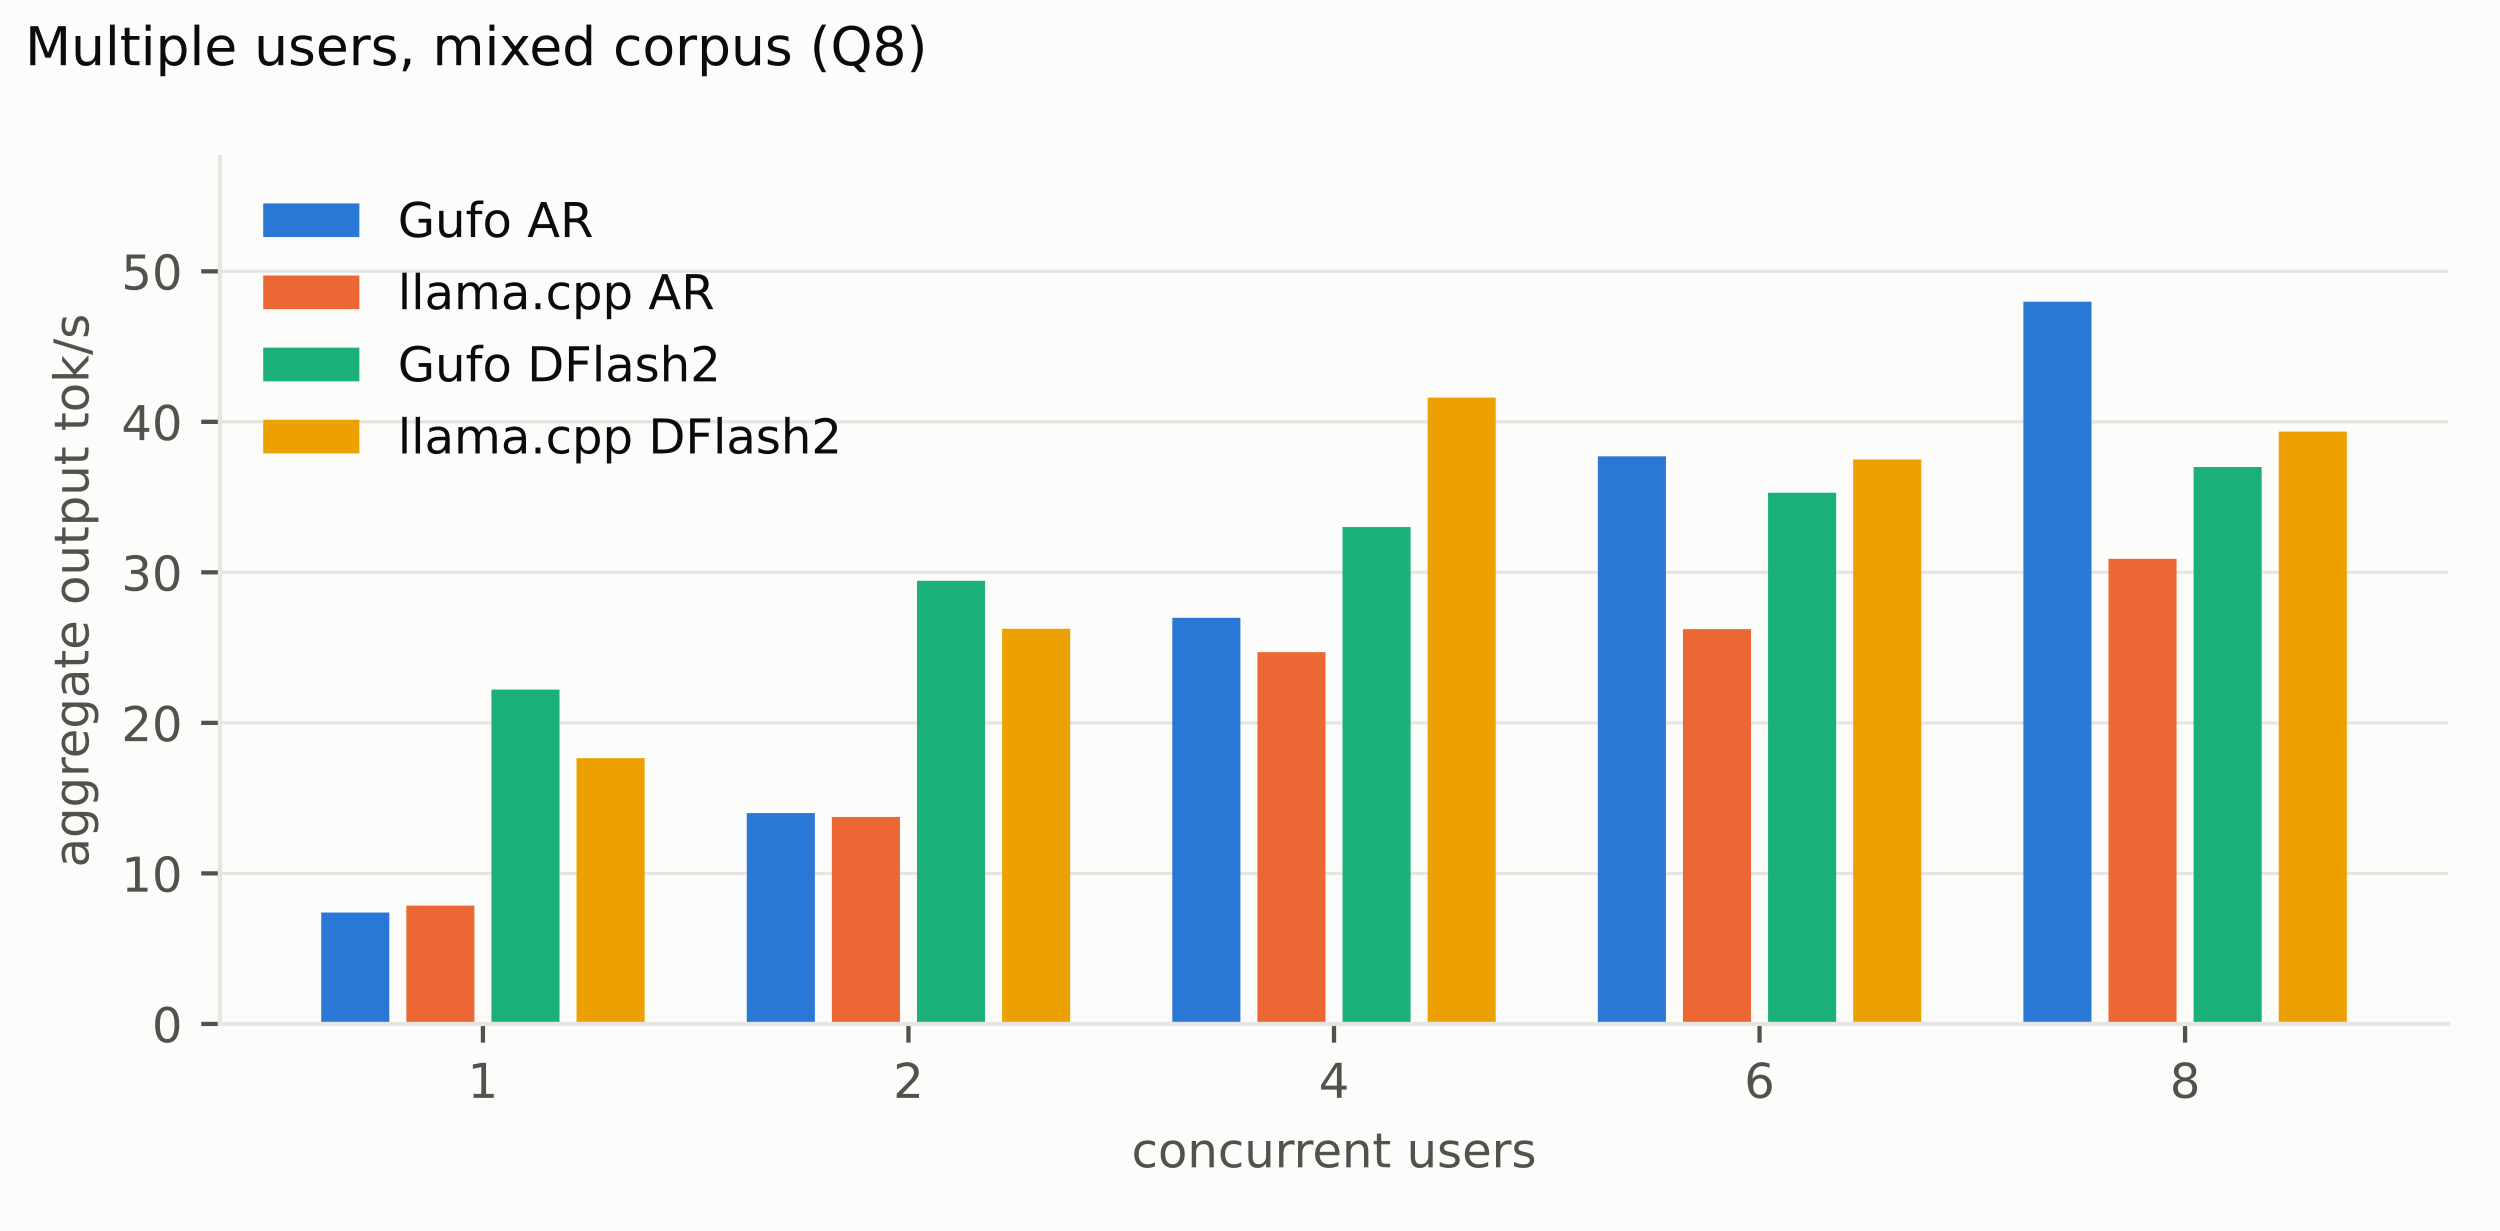
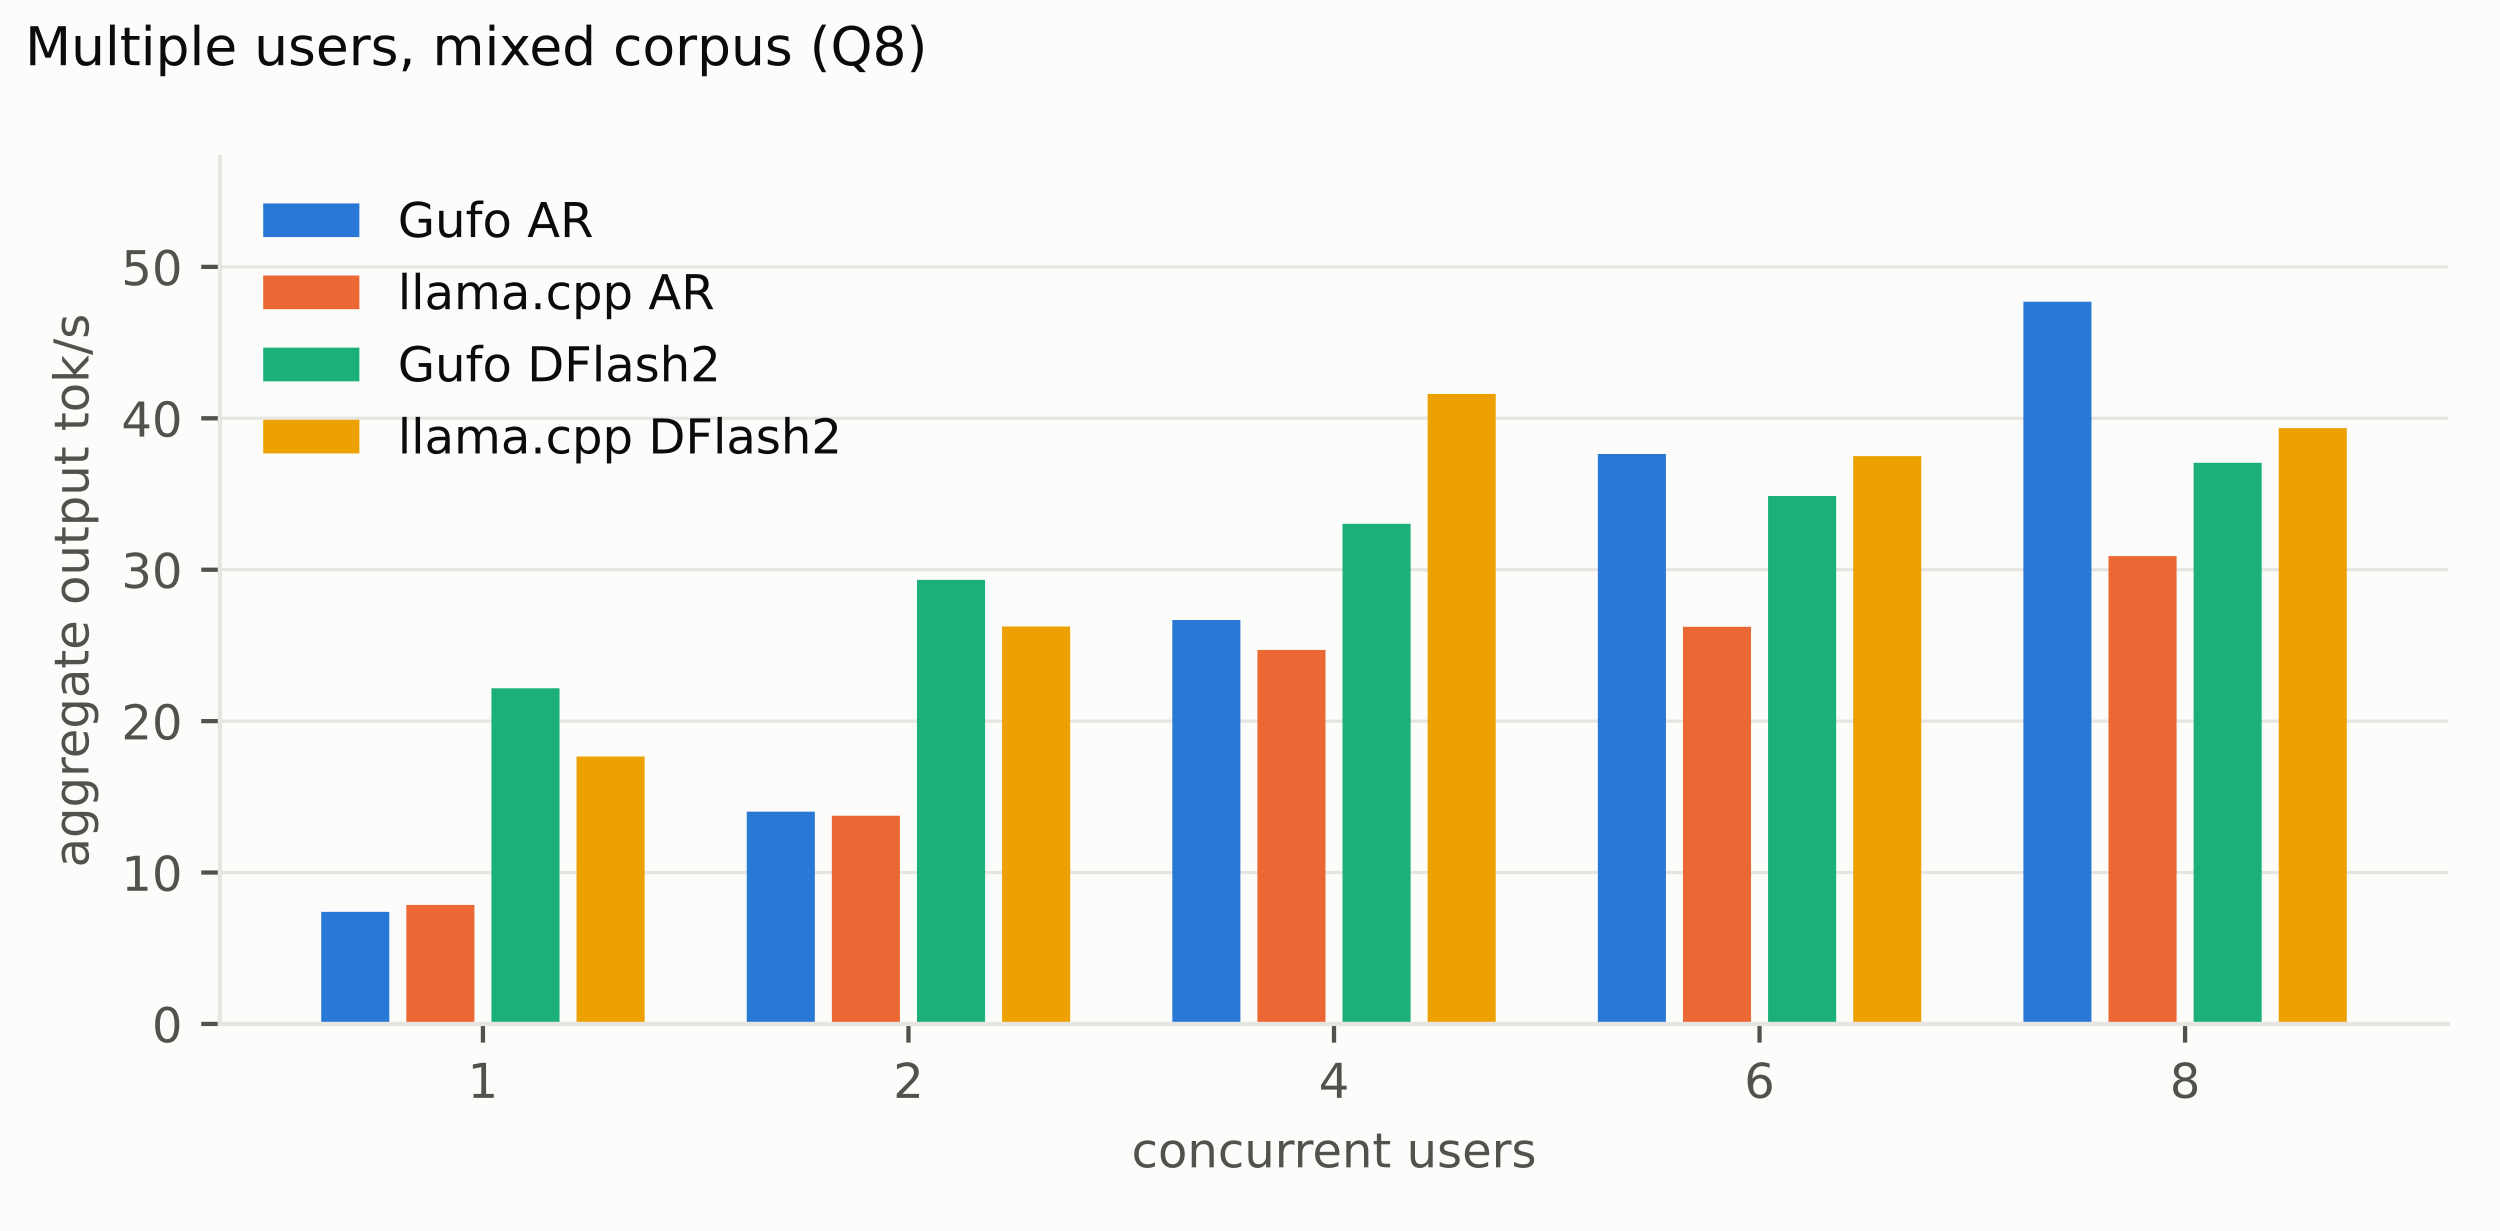
<svg xmlns="http://www.w3.org/2000/svg" xmlns:xlink="http://www.w3.org/1999/xlink" width="468pt" height="230.4pt" viewBox="0 0 468 230.4" version="1.1">
  <defs>
    <style type="text/css">*{stroke-linejoin: round; stroke-linecap: butt}</style>
  </defs>
  <g id="figure_1">
    <g id="patch_1">
      <path d="M 0 230.4  L 468 230.4  L 468 0  L 0 0  z " style="fill: #fcfcfb" />
    </g>
    <g id="axes_1">
      <g id="patch_2">
        <path d="M 41.173 191.68  L 458.28 191.68  L 458.28 29.441  L 41.173 29.441  z " style="fill: #fcfcfb" />
      </g>
      <g id="matplotlib.axis_1">
        <g id="xtick_1">
          <g id="line2d_1">
            <defs>
              <path id="m1ebf051f68" d="M 0 0  L 0 3.5  " style="stroke: #52514e; stroke-width: 0.8" />
            </defs>
            <g>
              <use xlink:href="#m1ebf051f68" x="90.404" y="191.68" style="fill: #52514e; stroke: #52514e; stroke-width: 0.8" />
            </g>
          </g>
          <g id="text_1">
            <text style="font-size: 9px; font-family: 'DejaVu Sans', 'Bitstream Vera Sans', 'Computer Modern Sans Serif', 'Lucida Grande', 'Verdana', 'Geneva', 'Lucid', 'Arial', 'Helvetica', 'Avant Garde', sans-serif; text-anchor: middle; fill: #52514e" x="90.404" y="205.518" transform="rotate(-0 90.40391 205.5179)">1</text>
          </g>
        </g>
        <g id="xtick_2">
          <g id="line2d_2">
            <g>
              <use xlink:href="#m1ebf051f68" x="170.065" y="191.68" style="fill: #52514e; stroke: #52514e; stroke-width: 0.8" />
            </g>
          </g>
          <g id="text_2">
            <text style="font-size: 9px; font-family: 'DejaVu Sans', 'Bitstream Vera Sans', 'Computer Modern Sans Serif', 'Lucida Grande', 'Verdana', 'Geneva', 'Lucid', 'Arial', 'Helvetica', 'Avant Garde', sans-serif; text-anchor: middle; fill: #52514e" x="170.065" y="205.518" transform="rotate(-0 170.0653 205.5179)">2</text>
          </g>
        </g>
        <g id="xtick_3">
          <g id="line2d_3">
            <g>
              <use xlink:href="#m1ebf051f68" x="249.727" y="191.68" style="fill: #52514e; stroke: #52514e; stroke-width: 0.8" />
            </g>
          </g>
          <g id="text_3">
            <text style="font-size: 9px; font-family: 'DejaVu Sans', 'Bitstream Vera Sans', 'Computer Modern Sans Serif', 'Lucida Grande', 'Verdana', 'Geneva', 'Lucid', 'Arial', 'Helvetica', 'Avant Garde', sans-serif; text-anchor: middle; fill: #52514e" x="249.727" y="205.518" transform="rotate(-0 249.7266 205.5179)">4</text>
          </g>
        </g>
        <g id="xtick_4">
          <g id="line2d_4">
            <g>
              <use xlink:href="#m1ebf051f68" x="329.388" y="191.68" style="fill: #52514e; stroke: #52514e; stroke-width: 0.8" />
            </g>
          </g>
          <g id="text_4">
            <text style="font-size: 9px; font-family: 'DejaVu Sans', 'Bitstream Vera Sans', 'Computer Modern Sans Serif', 'Lucida Grande', 'Verdana', 'Geneva', 'Lucid', 'Arial', 'Helvetica', 'Avant Garde', sans-serif; text-anchor: middle; fill: #52514e" x="329.388" y="205.518" transform="rotate(-0 329.3879 205.5179)">6</text>
          </g>
        </g>
        <g id="xtick_5">
          <g id="line2d_5">
            <g>
              <use xlink:href="#m1ebf051f68" x="409.049" y="191.68" style="fill: #52514e; stroke: #52514e; stroke-width: 0.8" />
            </g>
          </g>
          <g id="text_5">
            <text style="font-size: 9px; font-family: 'DejaVu Sans', 'Bitstream Vera Sans', 'Computer Modern Sans Serif', 'Lucida Grande', 'Verdana', 'Geneva', 'Lucid', 'Arial', 'Helvetica', 'Avant Garde', sans-serif; text-anchor: middle; fill: #52514e" x="409.049" y="205.518" transform="rotate(-0 409.0493 205.5179)">8</text>
          </g>
        </g>
        <g id="text_6">
          <text style="font-size: 9px; font-family: 'DejaVu Sans', 'Bitstream Vera Sans', 'Computer Modern Sans Serif', 'Lucida Grande', 'Verdana', 'Geneva', 'Lucid', 'Arial', 'Helvetica', 'Avant Garde', sans-serif; text-anchor: middle; fill: #52514e" x="249.727" y="218.518" transform="rotate(-0 249.7266 218.5179)">concurrent users</text>
        </g>
      </g>
      <g id="matplotlib.axis_2">
        <g id="ytick_1">
          <g id="line2d_6">
            <path d="M 41.173 191.68  L 458.28 191.68  " clip-path="url(#p2d3f1ae1b2)" style="fill: none; stroke: #e6e5e1; stroke-width: 0.6; stroke-linecap: square" />
          </g>
          <g id="line2d_7">
            <defs>
              <path id="m680e5b1e24" d="M 0 0  L -3.5 0  " style="stroke: #52514e; stroke-width: 0.8" />
            </defs>
            <g>
              <use xlink:href="#m680e5b1e24" x="41.173" y="191.68" style="fill: #52514e; stroke: #52514e; stroke-width: 0.8" />
            </g>
          </g>
          <g id="text_7">
            <text style="font-size: 9px; font-family: 'DejaVu Sans', 'Bitstream Vera Sans', 'Computer Modern Sans Serif', 'Lucida Grande', 'Verdana', 'Geneva', 'Lucid', 'Arial', 'Helvetica', 'Avant Garde', sans-serif; text-anchor: end; fill: #52514e" x="34.173" y="195.099" transform="rotate(-0 34.1732 195.0989)">0</text>
          </g>
        </g>
        <g id="ytick_2">
          <g id="line2d_8">
-             <path d="M 41.173 163.502  L 458.28 163.502  " clip-path="url(#p2d3f1ae1b2)" style="fill: none; stroke: #e6e5e1; stroke-width: 0.6; stroke-linecap: square" />
+             <path d="M 41.173 163.336  L 458.28 163.336  " clip-path="url(#p2d3f1ae1b2)" style="fill: none; stroke: #e6e5e1; stroke-width: 0.6; stroke-linecap: square" />
          </g>
          <g id="line2d_9">
            <g>
-               <use xlink:href="#m680e5b1e24" x="41.173" y="163.502" style="fill: #52514e; stroke: #52514e; stroke-width: 0.8" />
+               <use xlink:href="#m680e5b1e24" x="41.173" y="163.336" style="fill: #52514e; stroke: #52514e; stroke-width: 0.8" />
            </g>
          </g>
          <g id="text_8">
-             <text style="font-size: 9px; font-family: 'DejaVu Sans', 'Bitstream Vera Sans', 'Computer Modern Sans Serif', 'Lucida Grande', 'Verdana', 'Geneva', 'Lucid', 'Arial', 'Helvetica', 'Avant Garde', sans-serif; text-anchor: end; fill: #52514e" x="34.173" y="166.921" transform="rotate(-0 34.1732 166.9207)">10</text>
+             <text style="font-size: 9px; font-family: 'DejaVu Sans', 'Bitstream Vera Sans', 'Computer Modern Sans Serif', 'Lucida Grande', 'Verdana', 'Geneva', 'Lucid', 'Arial', 'Helvetica', 'Avant Garde', sans-serif; text-anchor: end; fill: #52514e" x="34.173" y="166.755" transform="rotate(-0 34.1732 166.7553)">10</text>
          </g>
        </g>
        <g id="ytick_3">
          <g id="line2d_10">
-             <path d="M 41.173 135.323  L 458.28 135.323  " clip-path="url(#p2d3f1ae1b2)" style="fill: none; stroke: #e6e5e1; stroke-width: 0.6; stroke-linecap: square" />
+             <path d="M 41.173 134.993  L 458.28 134.993  " clip-path="url(#p2d3f1ae1b2)" style="fill: none; stroke: #e6e5e1; stroke-width: 0.6; stroke-linecap: square" />
          </g>
          <g id="line2d_11">
            <g>
-               <use xlink:href="#m680e5b1e24" x="41.173" y="135.323" style="fill: #52514e; stroke: #52514e; stroke-width: 0.8" />
+               <use xlink:href="#m680e5b1e24" x="41.173" y="134.993" style="fill: #52514e; stroke: #52514e; stroke-width: 0.8" />
            </g>
          </g>
          <g id="text_9">
-             <text style="font-size: 9px; font-family: 'DejaVu Sans', 'Bitstream Vera Sans', 'Computer Modern Sans Serif', 'Lucida Grande', 'Verdana', 'Geneva', 'Lucid', 'Arial', 'Helvetica', 'Avant Garde', sans-serif; text-anchor: end; fill: #52514e" x="34.173" y="138.742" transform="rotate(-0 34.1732 138.7424)">20</text>
+             <text style="font-size: 9px; font-family: 'DejaVu Sans', 'Bitstream Vera Sans', 'Computer Modern Sans Serif', 'Lucida Grande', 'Verdana', 'Geneva', 'Lucid', 'Arial', 'Helvetica', 'Avant Garde', sans-serif; text-anchor: end; fill: #52514e" x="34.173" y="138.412" transform="rotate(-0 34.1732 138.4116)">20</text>
          </g>
        </g>
        <g id="ytick_4">
          <g id="line2d_12">
-             <path d="M 41.173 107.145  L 458.28 107.145  " clip-path="url(#p2d3f1ae1b2)" style="fill: none; stroke: #e6e5e1; stroke-width: 0.6; stroke-linecap: square" />
+             <path d="M 41.173 106.649  L 458.28 106.649  " clip-path="url(#p2d3f1ae1b2)" style="fill: none; stroke: #e6e5e1; stroke-width: 0.6; stroke-linecap: square" />
          </g>
          <g id="line2d_13">
            <g>
-               <use xlink:href="#m680e5b1e24" x="41.173" y="107.145" style="fill: #52514e; stroke: #52514e; stroke-width: 0.8" />
+               <use xlink:href="#m680e5b1e24" x="41.173" y="106.649" style="fill: #52514e; stroke: #52514e; stroke-width: 0.8" />
            </g>
          </g>
          <g id="text_10">
-             <text style="font-size: 9px; font-family: 'DejaVu Sans', 'Bitstream Vera Sans', 'Computer Modern Sans Serif', 'Lucida Grande', 'Verdana', 'Geneva', 'Lucid', 'Arial', 'Helvetica', 'Avant Garde', sans-serif; text-anchor: end; fill: #52514e" x="34.173" y="110.564" transform="rotate(-0 34.1732 110.5641)">30</text>
+             <text style="font-size: 9px; font-family: 'DejaVu Sans', 'Bitstream Vera Sans', 'Computer Modern Sans Serif', 'Lucida Grande', 'Verdana', 'Geneva', 'Lucid', 'Arial', 'Helvetica', 'Avant Garde', sans-serif; text-anchor: end; fill: #52514e" x="34.173" y="110.068" transform="rotate(-0 34.1732 110.0679)">30</text>
          </g>
        </g>
        <g id="ytick_5">
          <g id="line2d_14">
-             <path d="M 41.173 78.967  L 458.28 78.967  " clip-path="url(#p2d3f1ae1b2)" style="fill: none; stroke: #e6e5e1; stroke-width: 0.6; stroke-linecap: square" />
+             <path d="M 41.173 78.305  L 458.28 78.305  " clip-path="url(#p2d3f1ae1b2)" style="fill: none; stroke: #e6e5e1; stroke-width: 0.6; stroke-linecap: square" />
          </g>
          <g id="line2d_15">
            <g>
-               <use xlink:href="#m680e5b1e24" x="41.173" y="78.967" style="fill: #52514e; stroke: #52514e; stroke-width: 0.8" />
+               <use xlink:href="#m680e5b1e24" x="41.173" y="78.305" style="fill: #52514e; stroke: #52514e; stroke-width: 0.8" />
            </g>
          </g>
          <g id="text_11">
-             <text style="font-size: 9px; font-family: 'DejaVu Sans', 'Bitstream Vera Sans', 'Computer Modern Sans Serif', 'Lucida Grande', 'Verdana', 'Geneva', 'Lucid', 'Arial', 'Helvetica', 'Avant Garde', sans-serif; text-anchor: end; fill: #52514e" x="34.173" y="82.386" transform="rotate(-0 34.1732 82.38586)">40</text>
+             <text style="font-size: 9px; font-family: 'DejaVu Sans', 'Bitstream Vera Sans', 'Computer Modern Sans Serif', 'Lucida Grande', 'Verdana', 'Geneva', 'Lucid', 'Arial', 'Helvetica', 'Avant Garde', sans-serif; text-anchor: end; fill: #52514e" x="34.173" y="81.724" transform="rotate(-0 34.1732 81.72423)">40</text>
          </g>
        </g>
        <g id="ytick_6">
          <g id="line2d_16">
-             <path d="M 41.173 50.789  L 458.28 50.789  " clip-path="url(#p2d3f1ae1b2)" style="fill: none; stroke: #e6e5e1; stroke-width: 0.6; stroke-linecap: square" />
+             <path d="M 41.173 49.962  L 458.28 49.962  " clip-path="url(#p2d3f1ae1b2)" style="fill: none; stroke: #e6e5e1; stroke-width: 0.6; stroke-linecap: square" />
          </g>
          <g id="line2d_17">
            <g>
-               <use xlink:href="#m680e5b1e24" x="41.173" y="50.789" style="fill: #52514e; stroke: #52514e; stroke-width: 0.8" />
+               <use xlink:href="#m680e5b1e24" x="41.173" y="49.962" style="fill: #52514e; stroke: #52514e; stroke-width: 0.8" />
            </g>
          </g>
          <g id="text_12">
-             <text style="font-size: 9px; font-family: 'DejaVu Sans', 'Bitstream Vera Sans', 'Computer Modern Sans Serif', 'Lucida Grande', 'Verdana', 'Geneva', 'Lucid', 'Arial', 'Helvetica', 'Avant Garde', sans-serif; text-anchor: end; fill: #52514e" x="34.173" y="54.208" transform="rotate(-0 34.1732 54.20759)">50</text>
+             <text style="font-size: 9px; font-family: 'DejaVu Sans', 'Bitstream Vera Sans', 'Computer Modern Sans Serif', 'Lucida Grande', 'Verdana', 'Geneva', 'Lucid', 'Arial', 'Helvetica', 'Avant Garde', sans-serif; text-anchor: end; fill: #52514e" x="34.173" y="53.381" transform="rotate(-0 34.1732 53.38055)">50</text>
          </g>
        </g>
        <g id="text_13">
          <text style="font-size: 9px; font-family: 'DejaVu Sans', 'Bitstream Vera Sans', 'Computer Modern Sans Serif', 'Lucida Grande', 'Verdana', 'Geneva', 'Lucid', 'Arial', 'Helvetica', 'Avant Garde', sans-serif; text-anchor: middle; fill: #52514e" x="16.559" y="110.56" transform="rotate(-90 16.55859 110.5604)">aggregate output tok/s</text>
        </g>
      </g>
      <g id="patch_3">
-         <path d="M 60.133 191.68  L 72.878 191.68  L 72.878 170.828  L 60.133 170.828  z " clip-path="url(#p2d3f1ae1b2)" style="fill: #2a78d6" />
+         <path d="M 60.133 191.68  L 72.878 191.68  L 72.878 170.706  L 60.133 170.706  z " clip-path="url(#p2d3f1ae1b2)" style="fill: #2a78d6" />
      </g>
      <g id="patch_4">
-         <path d="M 139.794 191.68  L 152.54 191.68  L 152.54 152.202  L 139.794 152.202  z " clip-path="url(#p2d3f1ae1b2)" style="fill: #2a78d6" />
+         <path d="M 139.794 191.68  L 152.54 191.68  L 152.54 151.942  L 139.794 151.942  z " clip-path="url(#p2d3f1ae1b2)" style="fill: #2a78d6" />
      </g>
      <g id="patch_5">
-         <path d="M 219.455 191.68  L 232.201 191.68  L 232.201 115.655  L 219.455 115.655  z " clip-path="url(#p2d3f1ae1b2)" style="fill: #2a78d6" />
+         <path d="M 219.455 191.68  L 232.201 191.68  L 232.201 116.059  L 219.455 116.059  z " clip-path="url(#p2d3f1ae1b2)" style="fill: #2a78d6" />
      </g>
      <g id="patch_6">
-         <path d="M 299.117 191.68  L 311.862 191.68  L 311.862 85.42  L 299.117 85.42  z " clip-path="url(#p2d3f1ae1b2)" style="fill: #2a78d6" />
+         <path d="M 299.117 191.68  L 311.862 191.68  L 311.862 84.994  L 299.117 84.994  z " clip-path="url(#p2d3f1ae1b2)" style="fill: #2a78d6" />
      </g>
      <g id="patch_7">
        <path d="M 378.778 191.68  L 391.524 191.68  L 391.524 56.481  L 378.778 56.481  z " clip-path="url(#p2d3f1ae1b2)" style="fill: #2a78d6" />
      </g>
      <g id="patch_8">
-         <path d="M 76.065 191.68  L 88.811 191.68  L 88.811 169.532  L 76.065 169.532  z " clip-path="url(#p2d3f1ae1b2)" style="fill: #eb6834" />
+         <path d="M 76.065 191.68  L 88.811 191.68  L 88.811 169.402  L 76.065 169.402  z " clip-path="url(#p2d3f1ae1b2)" style="fill: #eb6834" />
      </g>
      <g id="patch_9">
-         <path d="M 155.726 191.68  L 168.472 191.68  L 168.472 152.935  L 155.726 152.935  z " clip-path="url(#p2d3f1ae1b2)" style="fill: #eb6834" />
+         <path d="M 155.726 191.68  L 168.472 191.68  L 168.472 152.707  L 155.726 152.707  z " clip-path="url(#p2d3f1ae1b2)" style="fill: #eb6834" />
      </g>
      <g id="patch_10">
-         <path d="M 235.388 191.68  L 248.133 191.68  L 248.133 122.08  L 235.388 122.08  z " clip-path="url(#p2d3f1ae1b2)" style="fill: #eb6834" />
+         <path d="M 235.388 191.68  L 248.133 191.68  L 248.133 121.671  L 235.388 121.671  z " clip-path="url(#p2d3f1ae1b2)" style="fill: #eb6834" />
      </g>
      <g id="patch_11">
-         <path d="M 315.049 191.68  L 327.795 191.68  L 327.795 117.768  L 315.049 117.768  z " clip-path="url(#p2d3f1ae1b2)" style="fill: #eb6834" />
+         <path d="M 315.049 191.68  L 327.795 191.68  L 327.795 117.335  L 315.049 117.335  z " clip-path="url(#p2d3f1ae1b2)" style="fill: #eb6834" />
      </g>
      <g id="patch_12">
-         <path d="M 394.71 191.68  L 407.456 191.68  L 407.456 104.609  L 394.71 104.609  z " clip-path="url(#p2d3f1ae1b2)" style="fill: #eb6834" />
+         <path d="M 394.71 191.68  L 407.456 191.68  L 407.456 104.098  L 394.71 104.098  z " clip-path="url(#p2d3f1ae1b2)" style="fill: #eb6834" />
      </g>
      <g id="patch_13">
-         <path d="M 91.997 191.68  L 104.743 191.68  L 104.743 129.096  L 91.997 129.096  z " clip-path="url(#p2d3f1ae1b2)" style="fill: #1baf7a" />
+         <path d="M 91.997 191.68  L 104.743 191.68  L 104.743 128.842  L 91.997 128.842  z " clip-path="url(#p2d3f1ae1b2)" style="fill: #1baf7a" />
      </g>
      <g id="patch_14">
-         <path d="M 171.658 191.68  L 184.404 191.68  L 184.404 108.723  L 171.658 108.723  z " clip-path="url(#p2d3f1ae1b2)" style="fill: #1baf7a" />
+         <path d="M 171.658 191.68  L 184.404 191.68  L 184.404 108.548  L 171.658 108.548  z " clip-path="url(#p2d3f1ae1b2)" style="fill: #1baf7a" />
      </g>
      <g id="patch_15">
-         <path d="M 251.32 191.68  L 264.066 191.68  L 264.066 98.664  L 251.32 98.664  z " clip-path="url(#p2d3f1ae1b2)" style="fill: #1baf7a" />
+         <path d="M 251.32 191.68  L 264.066 191.68  L 264.066 98.061  L 251.32 98.061  z " clip-path="url(#p2d3f1ae1b2)" style="fill: #1baf7a" />
      </g>
      <g id="patch_16">
-         <path d="M 330.981 191.68  L 343.727 191.68  L 343.727 92.239  L 330.981 92.239  z " clip-path="url(#p2d3f1ae1b2)" style="fill: #1baf7a" />
+         <path d="M 330.981 191.68  L 343.727 191.68  L 343.727 92.846  L 330.981 92.846  z " clip-path="url(#p2d3f1ae1b2)" style="fill: #1baf7a" />
      </g>
      <g id="patch_17">
-         <path d="M 410.643 191.68  L 423.388 191.68  L 423.388 87.42  L 410.643 87.42  z " clip-path="url(#p2d3f1ae1b2)" style="fill: #1baf7a" />
+         <path d="M 410.643 191.68  L 423.388 191.68  L 423.388 86.638  L 410.643 86.638  z " clip-path="url(#p2d3f1ae1b2)" style="fill: #1baf7a" />
      </g>
      <g id="patch_18">
-         <path d="M 107.929 191.68  L 120.675 191.68  L 120.675 141.917  L 107.929 141.917  z " clip-path="url(#p2d3f1ae1b2)" style="fill: #eda100" />
+         <path d="M 107.929 191.68  L 120.675 191.68  L 120.675 141.625  L 107.929 141.625  z " clip-path="url(#p2d3f1ae1b2)" style="fill: #eda100" />
      </g>
      <g id="patch_19">
-         <path d="M 187.591 191.68  L 200.337 191.68  L 200.337 117.712  L 187.591 117.712  z " clip-path="url(#p2d3f1ae1b2)" style="fill: #eda100" />
+         <path d="M 187.591 191.68  L 200.337 191.68  L 200.337 117.278  L 187.591 117.278  z " clip-path="url(#p2d3f1ae1b2)" style="fill: #eda100" />
      </g>
      <g id="patch_20">
-         <path d="M 267.252 191.68  L 279.998 191.68  L 279.998 74.43  L 267.252 74.43  z " clip-path="url(#p2d3f1ae1b2)" style="fill: #eda100" />
+         <path d="M 267.252 191.68  L 279.998 191.68  L 279.998 73.742  L 267.252 73.742  z " clip-path="url(#p2d3f1ae1b2)" style="fill: #eda100" />
      </g>
      <g id="patch_21">
-         <path d="M 346.913 191.68  L 359.659 191.68  L 359.659 86.011  L 346.913 86.011  z " clip-path="url(#p2d3f1ae1b2)" style="fill: #eda100" />
+         <path d="M 346.913 191.68  L 359.659 191.68  L 359.659 85.391  L 346.913 85.391  z " clip-path="url(#p2d3f1ae1b2)" style="fill: #eda100" />
      </g>
      <g id="patch_22">
-         <path d="M 426.575 191.68  L 439.321 191.68  L 439.321 80.799  L 426.575 80.799  z " clip-path="url(#p2d3f1ae1b2)" style="fill: #eda100" />
+         <path d="M 426.575 191.68  L 439.321 191.68  L 439.321 80.148  L 426.575 80.148  z " clip-path="url(#p2d3f1ae1b2)" style="fill: #eda100" />
      </g>
      <g id="patch_23">
        <path d="M 41.173 191.68  L 41.173 29.441  " style="fill: none; stroke: #e6e5e1; stroke-width: 0.8; stroke-linejoin: miter; stroke-linecap: square" />
      </g>
      <g id="patch_24">
        <path d="M 41.173 191.68  L 458.28 191.68  " style="fill: none; stroke: #e6e5e1; stroke-width: 0.8; stroke-linejoin: miter; stroke-linecap: square" />
      </g>
      <g id="legend_1">
        <g id="patch_25">
          <path d="M 49.273 44.379  L 67.273 44.379  L 67.273 38.079  L 49.273 38.079  z " style="fill: #2a78d6" />
        </g>
        <g id="text_14">
          <text style="font-size: 9px; font-family: 'DejaVu Sans', 'Bitstream Vera Sans', 'Computer Modern Sans Serif', 'Lucida Grande', 'Verdana', 'Geneva', 'Lucid', 'Arial', 'Helvetica', 'Avant Garde', sans-serif; text-anchor: start; fill: #0b0b0b" x="74.473" y="44.379" transform="rotate(-0 74.4732 44.37938)">Gufo AR</text>
        </g>
        <g id="patch_26">
          <path d="M 49.273 57.88  L 67.273 57.88  L 67.273 51.58  L 49.273 51.58  z " style="fill: #eb6834" />
        </g>
        <g id="text_15">
          <text style="font-size: 9px; font-family: 'DejaVu Sans', 'Bitstream Vera Sans', 'Computer Modern Sans Serif', 'Lucida Grande', 'Verdana', 'Geneva', 'Lucid', 'Arial', 'Helvetica', 'Avant Garde', sans-serif; text-anchor: start; fill: #0b0b0b" x="74.473" y="57.88" transform="rotate(-0 74.4732 57.88008)">llama.cpp AR</text>
        </g>
        <g id="patch_27">
          <path d="M 49.273 71.381  L 67.273 71.381  L 67.273 65.081  L 49.273 65.081  z " style="fill: #1baf7a" />
        </g>
        <g id="text_16">
          <text style="font-size: 9px; font-family: 'DejaVu Sans', 'Bitstream Vera Sans', 'Computer Modern Sans Serif', 'Lucida Grande', 'Verdana', 'Geneva', 'Lucid', 'Arial', 'Helvetica', 'Avant Garde', sans-serif; text-anchor: start; fill: #0b0b0b" x="74.473" y="71.381" transform="rotate(-0 74.4732 71.38078)">Gufo DFlash2</text>
        </g>
        <g id="patch_28">
          <path d="M 49.273 84.881  L 67.273 84.881  L 67.273 78.581  L 49.273 78.581  z " style="fill: #eda100" />
        </g>
        <g id="text_17">
          <text style="font-size: 9px; font-family: 'DejaVu Sans', 'Bitstream Vera Sans', 'Computer Modern Sans Serif', 'Lucida Grande', 'Verdana', 'Geneva', 'Lucid', 'Arial', 'Helvetica', 'Avant Garde', sans-serif; text-anchor: start; fill: #0b0b0b" x="74.473" y="84.881" transform="rotate(-0 74.4732 84.88148)">llama.cpp DFlash2</text>
        </g>
      </g>
    </g>
    <g id="text_18">
      <text style="font-size: 10px; font-family: 'DejaVu Sans', 'Bitstream Vera Sans', 'Computer Modern Sans Serif', 'Lucida Grande', 'Verdana', 'Geneva', 'Lucid', 'Arial', 'Helvetica', 'Avant Garde', sans-serif; text-anchor: start; fill: #0b0b0b" x="4.68" y="12.206" transform="rotate(-0 4.68 12.20644)">Multiple users, mixed corpus (Q8)</text>
    </g>
  </g>
  <defs>
    <clipPath id="p2d3f1ae1b2">
      <rect x="41.173" y="29.441" width="417.107" height="162.239" />
    </clipPath>
  </defs>
</svg>
